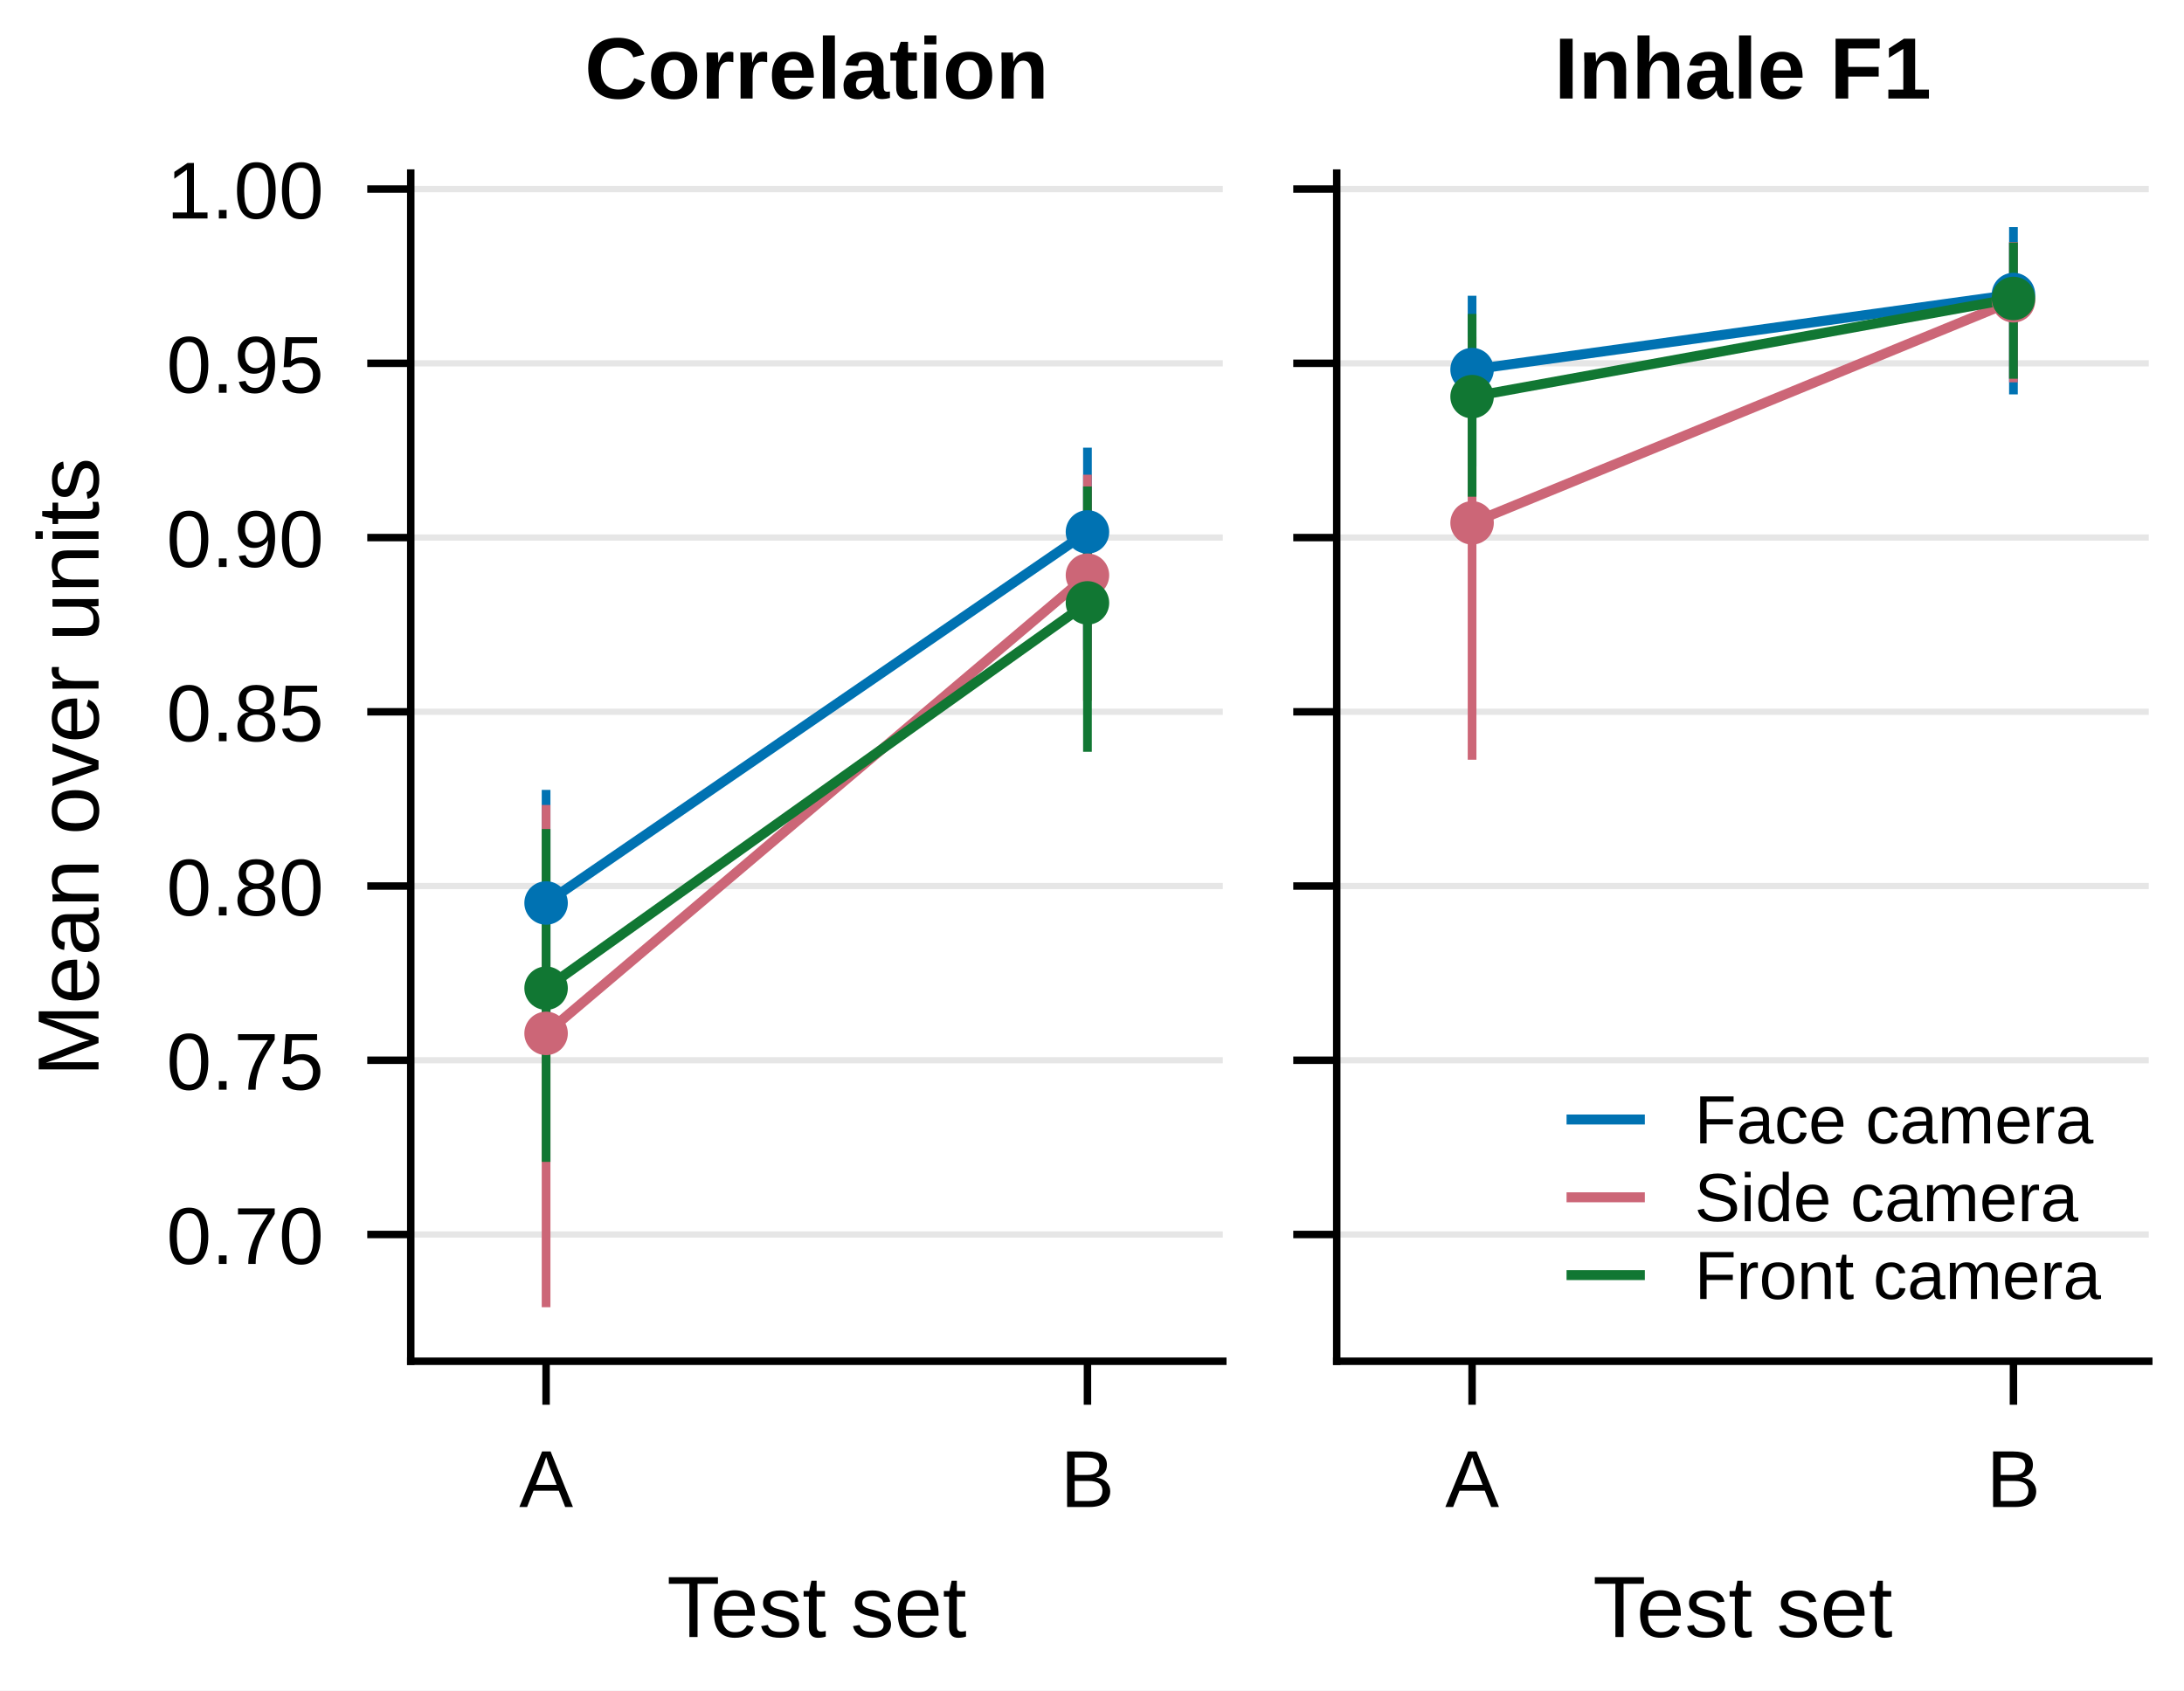
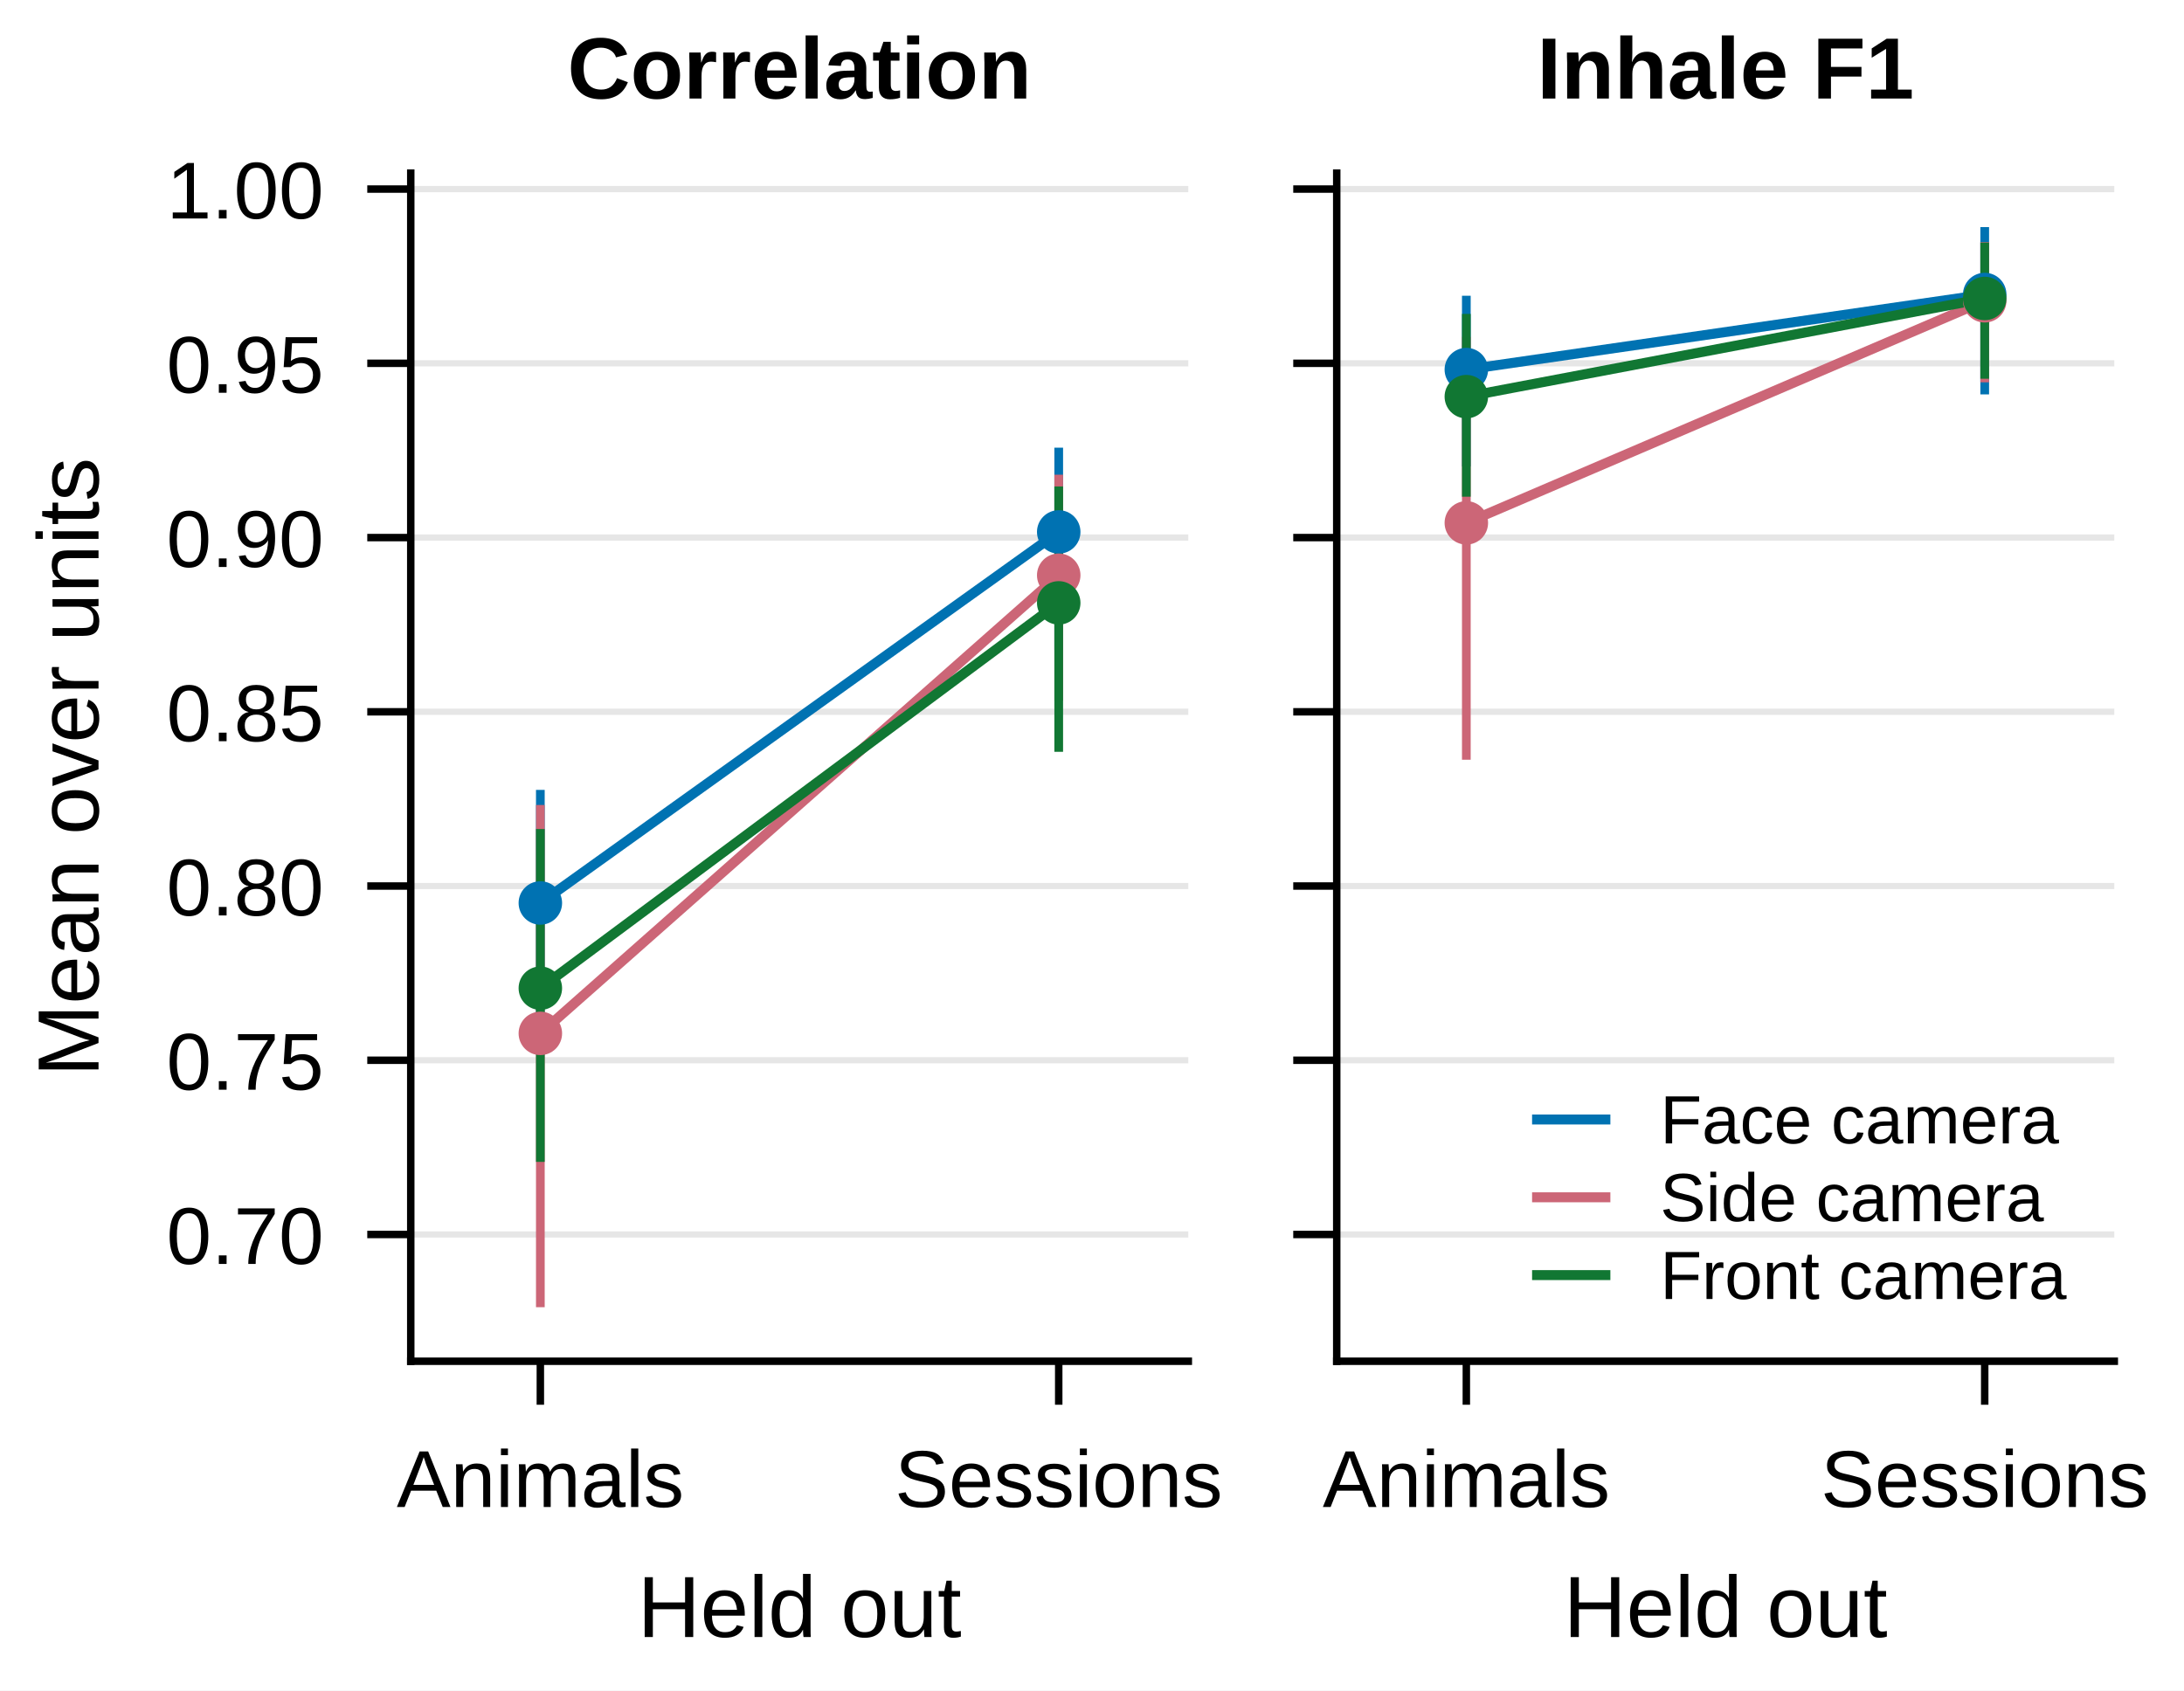
<svg xmlns="http://www.w3.org/2000/svg" xmlns:xlink="http://www.w3.org/1999/xlink" width="175.748pt" height="136.063pt" viewBox="0 0 175.748 136.063" version="1.1">
  <defs>
    <style type="text/css">*{stroke-linejoin: round; stroke-linecap: butt}</style>
  </defs>
  <g id="figure_1">
    <g id="patch_1">
      <path d="M 0 136.063  L 175.748 136.063  L 175.748 0  L 0 0  z " style="fill: #ffffff" />
    </g>
    <g id="axes_1">
      <g id="patch_2">
-         <path d="M 33.054 109.559  L 98.399 109.559  L 98.399 13.931  L 33.054 13.931  z " style="fill: #ffffff" />
+         <path d="M 33.054 109.559  L 95.625 109.559  L 95.625 13.931  L 33.054 13.931  z " style="fill: #ffffff" />
      </g>
      <g id="matplotlib.axis_1">
        <g id="xtick_1">
          <g id="line2d_1">
            <defs>
-               <path id="m18606a9fd4" d="M 0 0  L 0 3.5  " style="stroke: #000000; stroke-width: 0.6" />
+               <path id="m726b3b8a30" d="M 0 0  L 0 3.5  " style="stroke: #000000; stroke-width: 0.6" />
            </defs>
            <g>
-               <use xlink:href="#m18606a9fd4" x="43.944" y="109.559" style="stroke: #000000; stroke-width: 0.6" />
+               <use xlink:href="#m726b3b8a30" x="43.482" y="109.559" style="stroke: #000000; stroke-width: 0.6" />
            </g>
          </g>
          <g id="text_1">
-             <text style="font-size: 6.5px; font-family: 'Arial', 'Helvetica', 'DejaVu Sans', sans-serif; text-anchor: middle" x="43.944" y="121.291" transform="rotate(-0 43.94447 121.2911)">A</text>
+             <text style="font-size: 6.5px; font-family: 'Arial', 'Helvetica', 'DejaVu Sans', sans-serif; text-anchor: middle" x="43.482" y="121.291" transform="rotate(-0 43.48212 121.2911)">Animals</text>
          </g>
        </g>
        <g id="xtick_2">
          <g id="line2d_2">
            <g>
-               <use xlink:href="#m18606a9fd4" x="87.508" y="109.559" style="stroke: #000000; stroke-width: 0.6" />
+               <use xlink:href="#m726b3b8a30" x="85.196" y="109.559" style="stroke: #000000; stroke-width: 0.6" />
            </g>
          </g>
          <g id="text_2">
-             <text style="font-size: 6.5px; font-family: 'Arial', 'Helvetica', 'DejaVu Sans', sans-serif; text-anchor: middle" x="87.508" y="121.291" transform="rotate(-0 87.50797 121.2911)">B</text>
+             <text style="font-size: 6.5px; font-family: 'Arial', 'Helvetica', 'DejaVu Sans', sans-serif; text-anchor: middle" x="85.196" y="121.291" transform="rotate(-0 85.19625 121.2911)">Sessions</text>
          </g>
        </g>
        <g id="text_3">
-           <text style="font-size: 7px; font-family: 'Arial', 'Helvetica', 'DejaVu Sans', sans-serif; text-anchor: middle" x="65.726" y="131.755" transform="rotate(-0 65.72622 131.7552)">Test set</text>
+           <text style="font-size: 7px; font-family: 'Arial', 'Helvetica', 'DejaVu Sans', sans-serif; text-anchor: middle" x="64.339" y="131.755" transform="rotate(-0 64.33919 131.7552)">Held out</text>
        </g>
      </g>
      <g id="matplotlib.axis_2">
        <g id="ytick_1">
          <g id="line2d_3">
-             <path d="M 33.054 99.357  L 98.399 99.357  " clip-path="url(#pd3a1530512)" style="fill: none; stroke: #e6e6e6; stroke-width: 0.5; stroke-linecap: square" />
+             <path d="M 33.054 99.357  L 95.625 99.357  " clip-path="url(#p401d2cab52)" style="fill: none; stroke: #e6e6e6; stroke-width: 0.5; stroke-linecap: square" />
          </g>
          <g id="line2d_4">
            <defs>
-               <path id="mef543d4619" d="M 0 0  L -3.5 0  " style="stroke: #000000; stroke-width: 0.6" />
+               <path id="m65725a649a" d="M 0 0  L -3.5 0  " style="stroke: #000000; stroke-width: 0.6" />
            </defs>
            <g>
-               <use xlink:href="#mef543d4619" x="33.054" y="99.357" style="stroke: #000000; stroke-width: 0.6" />
+               <use xlink:href="#m65725a649a" x="33.054" y="99.357" style="stroke: #000000; stroke-width: 0.6" />
            </g>
          </g>
          <g id="text_4">
            <text style="font-size: 6.5px; font-family: 'Arial', 'Helvetica', 'DejaVu Sans', sans-serif; text-anchor: end" x="26.054" y="101.723" transform="rotate(-0 26.05359 101.7226)">0.70</text>
          </g>
        </g>
        <g id="ytick_2">
          <g id="line2d_5">
-             <path d="M 33.054 85.334  L 98.399 85.334  " clip-path="url(#pd3a1530512)" style="fill: none; stroke: #e6e6e6; stroke-width: 0.5; stroke-linecap: square" />
+             <path d="M 33.054 85.334  L 95.625 85.334  " clip-path="url(#p401d2cab52)" style="fill: none; stroke: #e6e6e6; stroke-width: 0.5; stroke-linecap: square" />
          </g>
          <g id="line2d_6">
            <g>
-               <use xlink:href="#mef543d4619" x="33.054" y="85.334" style="stroke: #000000; stroke-width: 0.6" />
+               <use xlink:href="#m65725a649a" x="33.054" y="85.334" style="stroke: #000000; stroke-width: 0.6" />
            </g>
          </g>
          <g id="text_5">
            <text style="font-size: 6.5px; font-family: 'Arial', 'Helvetica', 'DejaVu Sans', sans-serif; text-anchor: end" x="26.054" y="87.7" transform="rotate(-0 26.05359 87.69975)">0.75</text>
          </g>
        </g>
        <g id="ytick_3">
          <g id="line2d_7">
-             <path d="M 33.054 71.311  L 98.399 71.311  " clip-path="url(#pd3a1530512)" style="fill: none; stroke: #e6e6e6; stroke-width: 0.5; stroke-linecap: square" />
+             <path d="M 33.054 71.311  L 95.625 71.311  " clip-path="url(#p401d2cab52)" style="fill: none; stroke: #e6e6e6; stroke-width: 0.5; stroke-linecap: square" />
          </g>
          <g id="line2d_8">
            <g>
-               <use xlink:href="#mef543d4619" x="33.054" y="71.311" style="stroke: #000000; stroke-width: 0.6" />
+               <use xlink:href="#m65725a649a" x="33.054" y="71.311" style="stroke: #000000; stroke-width: 0.6" />
            </g>
          </g>
          <g id="text_6">
            <text style="font-size: 6.5px; font-family: 'Arial', 'Helvetica', 'DejaVu Sans', sans-serif; text-anchor: end" x="26.054" y="73.677" transform="rotate(-0 26.05359 73.67685)">0.80</text>
          </g>
        </g>
        <g id="ytick_4">
          <g id="line2d_9">
-             <path d="M 33.054 57.288  L 98.399 57.288  " clip-path="url(#pd3a1530512)" style="fill: none; stroke: #e6e6e6; stroke-width: 0.5; stroke-linecap: square" />
+             <path d="M 33.054 57.288  L 95.625 57.288  " clip-path="url(#p401d2cab52)" style="fill: none; stroke: #e6e6e6; stroke-width: 0.5; stroke-linecap: square" />
          </g>
          <g id="line2d_10">
            <g>
-               <use xlink:href="#mef543d4619" x="33.054" y="57.288" style="stroke: #000000; stroke-width: 0.6" />
+               <use xlink:href="#m65725a649a" x="33.054" y="57.288" style="stroke: #000000; stroke-width: 0.6" />
            </g>
          </g>
          <g id="text_7">
            <text style="font-size: 6.5px; font-family: 'Arial', 'Helvetica', 'DejaVu Sans', sans-serif; text-anchor: end" x="26.054" y="59.654" transform="rotate(-0 26.05359 59.65396)">0.85</text>
          </g>
        </g>
        <g id="ytick_5">
          <g id="line2d_11">
-             <path d="M 33.054 43.265  L 98.399 43.265  " clip-path="url(#pd3a1530512)" style="fill: none; stroke: #e6e6e6; stroke-width: 0.5; stroke-linecap: square" />
+             <path d="M 33.054 43.265  L 95.625 43.265  " clip-path="url(#p401d2cab52)" style="fill: none; stroke: #e6e6e6; stroke-width: 0.5; stroke-linecap: square" />
          </g>
          <g id="line2d_12">
            <g>
-               <use xlink:href="#mef543d4619" x="33.054" y="43.265" style="stroke: #000000; stroke-width: 0.6" />
+               <use xlink:href="#m65725a649a" x="33.054" y="43.265" style="stroke: #000000; stroke-width: 0.6" />
            </g>
          </g>
          <g id="text_8">
            <text style="font-size: 6.5px; font-family: 'Arial', 'Helvetica', 'DejaVu Sans', sans-serif; text-anchor: end" x="26.054" y="45.631" transform="rotate(-0 26.05359 45.63106)">0.90</text>
          </g>
        </g>
        <g id="ytick_6">
          <g id="line2d_13">
-             <path d="M 33.054 29.242  L 98.399 29.242  " clip-path="url(#pd3a1530512)" style="fill: none; stroke: #e6e6e6; stroke-width: 0.5; stroke-linecap: square" />
+             <path d="M 33.054 29.242  L 95.625 29.242  " clip-path="url(#p401d2cab52)" style="fill: none; stroke: #e6e6e6; stroke-width: 0.5; stroke-linecap: square" />
          </g>
          <g id="line2d_14">
            <g>
-               <use xlink:href="#mef543d4619" x="33.054" y="29.242" style="stroke: #000000; stroke-width: 0.6" />
+               <use xlink:href="#m65725a649a" x="33.054" y="29.242" style="stroke: #000000; stroke-width: 0.6" />
            </g>
          </g>
          <g id="text_9">
            <text style="font-size: 6.5px; font-family: 'Arial', 'Helvetica', 'DejaVu Sans', sans-serif; text-anchor: end" x="26.054" y="31.608" transform="rotate(-0 26.05359 31.60816)">0.95</text>
          </g>
        </g>
        <g id="ytick_7">
          <g id="line2d_15">
-             <path d="M 33.054 15.219  L 98.399 15.219  " clip-path="url(#pd3a1530512)" style="fill: none; stroke: #e6e6e6; stroke-width: 0.5; stroke-linecap: square" />
+             <path d="M 33.054 15.219  L 95.625 15.219  " clip-path="url(#p401d2cab52)" style="fill: none; stroke: #e6e6e6; stroke-width: 0.5; stroke-linecap: square" />
          </g>
          <g id="line2d_16">
            <g>
-               <use xlink:href="#mef543d4619" x="33.054" y="15.219" style="stroke: #000000; stroke-width: 0.6" />
+               <use xlink:href="#m65725a649a" x="33.054" y="15.219" style="stroke: #000000; stroke-width: 0.6" />
            </g>
          </g>
          <g id="text_10">
            <text style="font-size: 6.5px; font-family: 'Arial', 'Helvetica', 'DejaVu Sans', sans-serif; text-anchor: end" x="26.054" y="17.585" transform="rotate(-0 26.05359 17.58526)">1.00</text>
          </g>
        </g>
        <g id="text_11">
          <text style="font-size: 7px; font-family: 'Arial', 'Helvetica', 'DejaVu Sans', sans-serif; text-anchor: middle" x="7.931" y="61.745" transform="rotate(-90 7.930837 61.74488)">Mean over units</text>
        </g>
      </g>
      <g id="line2d_17">
-         <path d="M 43.944 72.676  L 87.508 42.812  " clip-path="url(#pd3a1530512)" style="fill: none; stroke: #0072b2; stroke-width: 0.8; stroke-linecap: square" />
+         <path d="M 43.482 72.676  L 85.196 42.812  " clip-path="url(#p401d2cab52)" style="fill: none; stroke: #0072b2; stroke-width: 0.8; stroke-linecap: square" />
      </g>
      <g id="LineCollection_1">
-         <path d="M 43.944 83.344  L 43.944 63.572  " clip-path="url(#pd3a1530512)" style="fill: none; stroke: #0072b2; stroke-width: 0.7" />
+         <path d="M 43.482 83.344  L 43.482 63.572  " clip-path="url(#p401d2cab52)" style="fill: none; stroke: #0072b2; stroke-width: 0.7" />
      </g>
      <g id="LineCollection_2">
-         <path d="M 87.508 52.305  L 87.508 36.033  " clip-path="url(#pd3a1530512)" style="fill: none; stroke: #0072b2; stroke-width: 0.7" />
+         <path d="M 85.196 52.305  L 85.196 36.033  " clip-path="url(#p401d2cab52)" style="fill: none; stroke: #0072b2; stroke-width: 0.7" />
      </g>
      <g id="line2d_18">
-         <path d="M 43.944 83.171  L 87.508 46.297  " clip-path="url(#pd3a1530512)" style="fill: none; stroke: #cc6677; stroke-width: 0.8; stroke-linecap: square" />
+         <path d="M 43.482 83.171  L 85.196 46.297  " clip-path="url(#p401d2cab52)" style="fill: none; stroke: #cc6677; stroke-width: 0.8; stroke-linecap: square" />
      </g>
      <g id="LineCollection_3">
-         <path d="M 43.944 105.212  L 43.944 64.787  " clip-path="url(#pd3a1530512)" style="fill: none; stroke: #cc6677; stroke-width: 0.7" />
+         <path d="M 43.482 105.212  L 43.482 64.787  " clip-path="url(#p401d2cab52)" style="fill: none; stroke: #cc6677; stroke-width: 0.7" />
      </g>
      <g id="LineCollection_4">
-         <path d="M 87.508 56.392  L 87.508 38.207  " clip-path="url(#pd3a1530512)" style="fill: none; stroke: #cc6677; stroke-width: 0.7" />
+         <path d="M 85.196 56.392  L 85.196 38.207  " clip-path="url(#p401d2cab52)" style="fill: none; stroke: #cc6677; stroke-width: 0.7" />
      </g>
      <g id="line2d_19">
-         <path d="M 43.944 79.534  L 87.508 48.523  " clip-path="url(#pd3a1530512)" style="fill: none; stroke: #117733; stroke-width: 0.8; stroke-linecap: square" />
+         <path d="M 43.482 79.534  L 85.196 48.523  " clip-path="url(#p401d2cab52)" style="fill: none; stroke: #117733; stroke-width: 0.8; stroke-linecap: square" />
      </g>
      <g id="LineCollection_5">
-         <path d="M 43.944 93.514  L 43.944 66.721  " clip-path="url(#pd3a1530512)" style="fill: none; stroke: #117733; stroke-width: 0.7" />
+         <path d="M 43.482 93.514  L 43.482 66.721  " clip-path="url(#p401d2cab52)" style="fill: none; stroke: #117733; stroke-width: 0.7" />
      </g>
      <g id="LineCollection_6">
-         <path d="M 87.508 60.509  L 87.508 39.153  " clip-path="url(#pd3a1530512)" style="fill: none; stroke: #117733; stroke-width: 0.7" />
+         <path d="M 85.196 60.509  L 85.196 39.153  " clip-path="url(#p401d2cab52)" style="fill: none; stroke: #117733; stroke-width: 0.7" />
      </g>
      <g id="line2d_20">
        <defs>
-           <path id="m73ddf716c1" d="M 0 1.25  C 0.332 1.25 0.649 1.118 0.884 0.884  C 1.118 0.649 1.25 0.332 1.25 0  C 1.25 -0.332 1.118 -0.649 0.884 -0.884  C 0.649 -1.118 0.332 -1.25 0 -1.25  C -0.332 -1.25 -0.649 -1.118 -0.884 -0.884  C -1.118 -0.649 -1.25 -0.332 -1.25 0  C -1.25 0.332 -1.118 0.649 -0.884 0.884  C -0.649 1.118 -0.332 1.25 0 1.25  z " style="stroke: #0072b2" />
+           <path id="m7bddbb27d3" d="M 0 1.25  C 0.332 1.25 0.649 1.118 0.884 0.884  C 1.118 0.649 1.25 0.332 1.25 0  C 1.25 -0.332 1.118 -0.649 0.884 -0.884  C 0.649 -1.118 0.332 -1.25 0 -1.25  C -0.332 -1.25 -0.649 -1.118 -0.884 -0.884  C -1.118 -0.649 -1.25 -0.332 -1.25 0  C -1.25 0.332 -1.118 0.649 -0.884 0.884  C -0.649 1.118 -0.332 1.25 0 1.25  z " style="stroke: #0072b2" />
        </defs>
-         <g clip-path="url(#pd3a1530512)">
-           <use xlink:href="#m73ddf716c1" x="43.944" y="72.676" style="fill: #0072b2; stroke: #0072b2" />
+         <g clip-path="url(#p401d2cab52)">
+           <use xlink:href="#m7bddbb27d3" x="43.482" y="72.676" style="fill: #0072b2; stroke: #0072b2" />
        </g>
      </g>
      <g id="line2d_21">
-         <g clip-path="url(#pd3a1530512)">
-           <use xlink:href="#m73ddf716c1" x="87.508" y="42.812" style="fill: #0072b2; stroke: #0072b2" />
+         <g clip-path="url(#p401d2cab52)">
+           <use xlink:href="#m7bddbb27d3" x="85.196" y="42.812" style="fill: #0072b2; stroke: #0072b2" />
        </g>
      </g>
      <g id="line2d_22">
        <defs>
-           <path id="m0fa34b85c4" d="M 0 1.25  C 0.332 1.25 0.649 1.118 0.884 0.884  C 1.118 0.649 1.25 0.332 1.25 0  C 1.25 -0.332 1.118 -0.649 0.884 -0.884  C 0.649 -1.118 0.332 -1.25 0 -1.25  C -0.332 -1.25 -0.649 -1.118 -0.884 -0.884  C -1.118 -0.649 -1.25 -0.332 -1.25 0  C -1.25 0.332 -1.118 0.649 -0.884 0.884  C -0.649 1.118 -0.332 1.25 0 1.25  z " style="stroke: #cc6677" />
+           <path id="m008d396c55" d="M 0 1.25  C 0.332 1.25 0.649 1.118 0.884 0.884  C 1.118 0.649 1.25 0.332 1.25 0  C 1.25 -0.332 1.118 -0.649 0.884 -0.884  C 0.649 -1.118 0.332 -1.25 0 -1.25  C -0.332 -1.25 -0.649 -1.118 -0.884 -0.884  C -1.118 -0.649 -1.25 -0.332 -1.25 0  C -1.25 0.332 -1.118 0.649 -0.884 0.884  C -0.649 1.118 -0.332 1.25 0 1.25  z " style="stroke: #cc6677" />
        </defs>
-         <g clip-path="url(#pd3a1530512)">
-           <use xlink:href="#m0fa34b85c4" x="43.944" y="83.171" style="fill: #cc6677; stroke: #cc6677" />
+         <g clip-path="url(#p401d2cab52)">
+           <use xlink:href="#m008d396c55" x="43.482" y="83.171" style="fill: #cc6677; stroke: #cc6677" />
        </g>
      </g>
      <g id="line2d_23">
-         <g clip-path="url(#pd3a1530512)">
-           <use xlink:href="#m0fa34b85c4" x="87.508" y="46.297" style="fill: #cc6677; stroke: #cc6677" />
+         <g clip-path="url(#p401d2cab52)">
+           <use xlink:href="#m008d396c55" x="85.196" y="46.297" style="fill: #cc6677; stroke: #cc6677" />
        </g>
      </g>
      <g id="line2d_24">
        <defs>
-           <path id="m1d0c3da77f" d="M 0 1.25  C 0.332 1.25 0.649 1.118 0.884 0.884  C 1.118 0.649 1.25 0.332 1.25 0  C 1.25 -0.332 1.118 -0.649 0.884 -0.884  C 0.649 -1.118 0.332 -1.25 0 -1.25  C -0.332 -1.25 -0.649 -1.118 -0.884 -0.884  C -1.118 -0.649 -1.25 -0.332 -1.25 0  C -1.25 0.332 -1.118 0.649 -0.884 0.884  C -0.649 1.118 -0.332 1.25 0 1.25  z " style="stroke: #117733" />
+           <path id="m41fe5fdc86" d="M 0 1.25  C 0.332 1.25 0.649 1.118 0.884 0.884  C 1.118 0.649 1.25 0.332 1.25 0  C 1.25 -0.332 1.118 -0.649 0.884 -0.884  C 0.649 -1.118 0.332 -1.25 0 -1.25  C -0.332 -1.25 -0.649 -1.118 -0.884 -0.884  C -1.118 -0.649 -1.25 -0.332 -1.25 0  C -1.25 0.332 -1.118 0.649 -0.884 0.884  C -0.649 1.118 -0.332 1.25 0 1.25  z " style="stroke: #117733" />
        </defs>
-         <g clip-path="url(#pd3a1530512)">
-           <use xlink:href="#m1d0c3da77f" x="43.944" y="79.534" style="fill: #117733; stroke: #117733" />
+         <g clip-path="url(#p401d2cab52)">
+           <use xlink:href="#m41fe5fdc86" x="43.482" y="79.534" style="fill: #117733; stroke: #117733" />
        </g>
      </g>
      <g id="line2d_25">
-         <g clip-path="url(#pd3a1530512)">
-           <use xlink:href="#m1d0c3da77f" x="87.508" y="48.523" style="fill: #117733; stroke: #117733" />
+         <g clip-path="url(#p401d2cab52)">
+           <use xlink:href="#m41fe5fdc86" x="85.196" y="48.523" style="fill: #117733; stroke: #117733" />
        </g>
      </g>
      <g id="patch_3">
        <path d="M 33.054 109.559  L 33.054 13.931  " style="fill: none; stroke: #000000; stroke-width: 0.6; stroke-linejoin: miter; stroke-linecap: square" />
      </g>
      <g id="patch_4">
-         <path d="M 33.054 109.559  L 98.399 109.559  " style="fill: none; stroke: #000000; stroke-width: 0.6; stroke-linejoin: miter; stroke-linecap: square" />
+         <path d="M 33.054 109.559  L 95.625 109.559  " style="fill: none; stroke: #000000; stroke-width: 0.6; stroke-linejoin: miter; stroke-linecap: square" />
      </g>
      <g id="text_12">
-         <text style="font-weight: 700; font-size: 7px; font-family: 'Arial', 'Helvetica', 'DejaVu Sans', sans-serif; text-anchor: middle" x="65.726" y="7.931" transform="rotate(-0 65.72622 7.930837)">Correlation</text>
+         <text style="font-weight: 700; font-size: 7px; font-family: 'Arial', 'Helvetica', 'DejaVu Sans', sans-serif; text-anchor: middle" x="64.339" y="7.931" transform="rotate(-0 64.33919 7.930837)">Correlation</text>
      </g>
    </g>
    <g id="axes_2">
      <g id="patch_5">
-         <path d="M 107.568 109.559  L 172.913 109.559  L 172.913 13.931  L 107.568 13.931  z " style="fill: #ffffff" />
+         <path d="M 107.568 109.559  L 170.139 109.559  L 170.139 13.931  L 107.568 13.931  z " style="fill: #ffffff" />
      </g>
      <g id="matplotlib.axis_3">
        <g id="xtick_3">
          <g id="line2d_26">
            <g>
-               <use xlink:href="#m18606a9fd4" x="118.459" y="109.559" style="stroke: #000000; stroke-width: 0.6" />
+               <use xlink:href="#m726b3b8a30" x="117.997" y="109.559" style="stroke: #000000; stroke-width: 0.6" />
            </g>
          </g>
          <g id="text_13">
-             <text style="font-size: 6.5px; font-family: 'Arial', 'Helvetica', 'DejaVu Sans', sans-serif; text-anchor: middle" x="118.459" y="121.291" transform="rotate(-0 118.459 121.2911)">A</text>
+             <text style="font-size: 6.5px; font-family: 'Arial', 'Helvetica', 'DejaVu Sans', sans-serif; text-anchor: middle" x="117.997" y="121.291" transform="rotate(-0 117.9967 121.2911)">Animals</text>
          </g>
        </g>
        <g id="xtick_4">
          <g id="line2d_27">
            <g>
-               <use xlink:href="#m18606a9fd4" x="162.023" y="109.559" style="stroke: #000000; stroke-width: 0.6" />
+               <use xlink:href="#m726b3b8a30" x="159.711" y="109.559" style="stroke: #000000; stroke-width: 0.6" />
            </g>
          </g>
          <g id="text_14">
-             <text style="font-size: 6.5px; font-family: 'Arial', 'Helvetica', 'DejaVu Sans', sans-serif; text-anchor: middle" x="162.023" y="121.291" transform="rotate(-0 162.0225 121.2911)">B</text>
+             <text style="font-size: 6.5px; font-family: 'Arial', 'Helvetica', 'DejaVu Sans', sans-serif; text-anchor: middle" x="159.711" y="121.291" transform="rotate(-0 159.7108 121.2911)">Sessions</text>
          </g>
        </g>
        <g id="text_15">
-           <text style="font-size: 7px; font-family: 'Arial', 'Helvetica', 'DejaVu Sans', sans-serif; text-anchor: middle" x="140.241" y="131.755" transform="rotate(-0 140.2408 131.7552)">Test set</text>
+           <text style="font-size: 7px; font-family: 'Arial', 'Helvetica', 'DejaVu Sans', sans-serif; text-anchor: middle" x="138.854" y="131.755" transform="rotate(-0 138.8537 131.7552)">Held out</text>
        </g>
      </g>
      <g id="matplotlib.axis_4">
        <g id="ytick_8">
          <g id="line2d_28">
-             <path d="M 107.568 99.357  L 172.913 99.357  " clip-path="url(#pcd68d8edce)" style="fill: none; stroke: #e6e6e6; stroke-width: 0.5; stroke-linecap: square" />
+             <path d="M 107.568 99.357  L 170.139 99.357  " clip-path="url(#p0ba400ad4d)" style="fill: none; stroke: #e6e6e6; stroke-width: 0.5; stroke-linecap: square" />
          </g>
          <g id="line2d_29">
            <g>
-               <use xlink:href="#mef543d4619" x="107.568" y="99.357" style="stroke: #000000; stroke-width: 0.6" />
+               <use xlink:href="#m65725a649a" x="107.568" y="99.357" style="stroke: #000000; stroke-width: 0.6" />
            </g>
          </g>
        </g>
        <g id="ytick_9">
          <g id="line2d_30">
-             <path d="M 107.568 85.334  L 172.913 85.334  " clip-path="url(#pcd68d8edce)" style="fill: none; stroke: #e6e6e6; stroke-width: 0.5; stroke-linecap: square" />
+             <path d="M 107.568 85.334  L 170.139 85.334  " clip-path="url(#p0ba400ad4d)" style="fill: none; stroke: #e6e6e6; stroke-width: 0.5; stroke-linecap: square" />
          </g>
          <g id="line2d_31">
            <g>
-               <use xlink:href="#mef543d4619" x="107.568" y="85.334" style="stroke: #000000; stroke-width: 0.6" />
+               <use xlink:href="#m65725a649a" x="107.568" y="85.334" style="stroke: #000000; stroke-width: 0.6" />
            </g>
          </g>
        </g>
        <g id="ytick_10">
          <g id="line2d_32">
-             <path d="M 107.568 71.311  L 172.913 71.311  " clip-path="url(#pcd68d8edce)" style="fill: none; stroke: #e6e6e6; stroke-width: 0.5; stroke-linecap: square" />
+             <path d="M 107.568 71.311  L 170.139 71.311  " clip-path="url(#p0ba400ad4d)" style="fill: none; stroke: #e6e6e6; stroke-width: 0.5; stroke-linecap: square" />
          </g>
          <g id="line2d_33">
            <g>
-               <use xlink:href="#mef543d4619" x="107.568" y="71.311" style="stroke: #000000; stroke-width: 0.6" />
+               <use xlink:href="#m65725a649a" x="107.568" y="71.311" style="stroke: #000000; stroke-width: 0.6" />
            </g>
          </g>
        </g>
        <g id="ytick_11">
          <g id="line2d_34">
-             <path d="M 107.568 57.288  L 172.913 57.288  " clip-path="url(#pcd68d8edce)" style="fill: none; stroke: #e6e6e6; stroke-width: 0.5; stroke-linecap: square" />
+             <path d="M 107.568 57.288  L 170.139 57.288  " clip-path="url(#p0ba400ad4d)" style="fill: none; stroke: #e6e6e6; stroke-width: 0.5; stroke-linecap: square" />
          </g>
          <g id="line2d_35">
            <g>
-               <use xlink:href="#mef543d4619" x="107.568" y="57.288" style="stroke: #000000; stroke-width: 0.6" />
+               <use xlink:href="#m65725a649a" x="107.568" y="57.288" style="stroke: #000000; stroke-width: 0.6" />
            </g>
          </g>
        </g>
        <g id="ytick_12">
          <g id="line2d_36">
-             <path d="M 107.568 43.265  L 172.913 43.265  " clip-path="url(#pcd68d8edce)" style="fill: none; stroke: #e6e6e6; stroke-width: 0.5; stroke-linecap: square" />
+             <path d="M 107.568 43.265  L 170.139 43.265  " clip-path="url(#p0ba400ad4d)" style="fill: none; stroke: #e6e6e6; stroke-width: 0.5; stroke-linecap: square" />
          </g>
          <g id="line2d_37">
            <g>
-               <use xlink:href="#mef543d4619" x="107.568" y="43.265" style="stroke: #000000; stroke-width: 0.6" />
+               <use xlink:href="#m65725a649a" x="107.568" y="43.265" style="stroke: #000000; stroke-width: 0.6" />
            </g>
          </g>
        </g>
        <g id="ytick_13">
          <g id="line2d_38">
-             <path d="M 107.568 29.242  L 172.913 29.242  " clip-path="url(#pcd68d8edce)" style="fill: none; stroke: #e6e6e6; stroke-width: 0.5; stroke-linecap: square" />
+             <path d="M 107.568 29.242  L 170.139 29.242  " clip-path="url(#p0ba400ad4d)" style="fill: none; stroke: #e6e6e6; stroke-width: 0.5; stroke-linecap: square" />
          </g>
          <g id="line2d_39">
            <g>
-               <use xlink:href="#mef543d4619" x="107.568" y="29.242" style="stroke: #000000; stroke-width: 0.6" />
+               <use xlink:href="#m65725a649a" x="107.568" y="29.242" style="stroke: #000000; stroke-width: 0.6" />
            </g>
          </g>
        </g>
        <g id="ytick_14">
          <g id="line2d_40">
-             <path d="M 107.568 15.219  L 172.913 15.219  " clip-path="url(#pcd68d8edce)" style="fill: none; stroke: #e6e6e6; stroke-width: 0.5; stroke-linecap: square" />
+             <path d="M 107.568 15.219  L 170.139 15.219  " clip-path="url(#p0ba400ad4d)" style="fill: none; stroke: #e6e6e6; stroke-width: 0.5; stroke-linecap: square" />
          </g>
          <g id="line2d_41">
            <g>
-               <use xlink:href="#mef543d4619" x="107.568" y="15.219" style="stroke: #000000; stroke-width: 0.6" />
+               <use xlink:href="#m65725a649a" x="107.568" y="15.219" style="stroke: #000000; stroke-width: 0.6" />
            </g>
          </g>
        </g>
      </g>
      <g id="line2d_42">
-         <path d="M 118.459 29.746  L 162.023 23.703  " clip-path="url(#pcd68d8edce)" style="fill: none; stroke: #0072b2; stroke-width: 0.8; stroke-linecap: square" />
+         <path d="M 117.997 29.746  L 159.711 23.703  " clip-path="url(#p0ba400ad4d)" style="fill: none; stroke: #0072b2; stroke-width: 0.8; stroke-linecap: square" />
      </g>
      <g id="LineCollection_7">
-         <path d="M 118.459 37.54  L 118.459 23.802  " clip-path="url(#pcd68d8edce)" style="fill: none; stroke: #0072b2; stroke-width: 0.7" />
+         <path d="M 117.997 37.54  L 117.997 23.802  " clip-path="url(#p0ba400ad4d)" style="fill: none; stroke: #0072b2; stroke-width: 0.7" />
      </g>
      <g id="LineCollection_8">
-         <path d="M 162.023 31.74  L 162.023 18.278  " clip-path="url(#pcd68d8edce)" style="fill: none; stroke: #0072b2; stroke-width: 0.7" />
+         <path d="M 159.711 31.74  L 159.711 18.278  " clip-path="url(#p0ba400ad4d)" style="fill: none; stroke: #0072b2; stroke-width: 0.7" />
      </g>
      <g id="line2d_43">
-         <path d="M 118.459 42.082  L 162.023 24.208  " clip-path="url(#pcd68d8edce)" style="fill: none; stroke: #cc6677; stroke-width: 0.8; stroke-linecap: square" />
+         <path d="M 117.997 42.082  L 159.711 24.208  " clip-path="url(#p0ba400ad4d)" style="fill: none; stroke: #cc6677; stroke-width: 0.8; stroke-linecap: square" />
      </g>
      <g id="LineCollection_9">
-         <path d="M 118.459 61.148  L 118.459 27.115  " clip-path="url(#pcd68d8edce)" style="fill: none; stroke: #cc6677; stroke-width: 0.7" />
+         <path d="M 117.997 61.148  L 117.997 27.115  " clip-path="url(#p0ba400ad4d)" style="fill: none; stroke: #cc6677; stroke-width: 0.7" />
      </g>
      <g id="LineCollection_10">
-         <path d="M 162.023 30.774  L 162.023 19.485  " clip-path="url(#pcd68d8edce)" style="fill: none; stroke: #cc6677; stroke-width: 0.7" />
+         <path d="M 159.711 30.774  L 159.711 19.485  " clip-path="url(#p0ba400ad4d)" style="fill: none; stroke: #cc6677; stroke-width: 0.7" />
      </g>
      <g id="line2d_44">
-         <path d="M 118.459 31.924  L 162.023 24.022  " clip-path="url(#pcd68d8edce)" style="fill: none; stroke: #117733; stroke-width: 0.8; stroke-linecap: square" />
+         <path d="M 117.997 31.924  L 159.711 24.022  " clip-path="url(#p0ba400ad4d)" style="fill: none; stroke: #117733; stroke-width: 0.8; stroke-linecap: square" />
      </g>
      <g id="LineCollection_11">
-         <path d="M 118.459 39.979  L 118.459 25.267  " clip-path="url(#pcd68d8edce)" style="fill: none; stroke: #117733; stroke-width: 0.7" />
+         <path d="M 117.997 39.979  L 117.997 25.267  " clip-path="url(#p0ba400ad4d)" style="fill: none; stroke: #117733; stroke-width: 0.7" />
      </g>
      <g id="LineCollection_12">
-         <path d="M 162.023 30.484  L 162.023 19.524  " clip-path="url(#pcd68d8edce)" style="fill: none; stroke: #117733; stroke-width: 0.7" />
+         <path d="M 159.711 30.484  L 159.711 19.524  " clip-path="url(#p0ba400ad4d)" style="fill: none; stroke: #117733; stroke-width: 0.7" />
      </g>
      <g id="line2d_45">
-         <g clip-path="url(#pcd68d8edce)">
-           <use xlink:href="#m73ddf716c1" x="118.459" y="29.746" style="fill: #0072b2; stroke: #0072b2" />
+         <g clip-path="url(#p0ba400ad4d)">
+           <use xlink:href="#m7bddbb27d3" x="117.997" y="29.746" style="fill: #0072b2; stroke: #0072b2" />
        </g>
      </g>
      <g id="line2d_46">
-         <g clip-path="url(#pcd68d8edce)">
-           <use xlink:href="#m73ddf716c1" x="162.023" y="23.703" style="fill: #0072b2; stroke: #0072b2" />
+         <g clip-path="url(#p0ba400ad4d)">
+           <use xlink:href="#m7bddbb27d3" x="159.711" y="23.703" style="fill: #0072b2; stroke: #0072b2" />
        </g>
      </g>
      <g id="line2d_47">
-         <g clip-path="url(#pcd68d8edce)">
-           <use xlink:href="#m0fa34b85c4" x="118.459" y="42.082" style="fill: #cc6677; stroke: #cc6677" />
+         <g clip-path="url(#p0ba400ad4d)">
+           <use xlink:href="#m008d396c55" x="117.997" y="42.082" style="fill: #cc6677; stroke: #cc6677" />
        </g>
      </g>
      <g id="line2d_48">
-         <g clip-path="url(#pcd68d8edce)">
-           <use xlink:href="#m0fa34b85c4" x="162.023" y="24.208" style="fill: #cc6677; stroke: #cc6677" />
+         <g clip-path="url(#p0ba400ad4d)">
+           <use xlink:href="#m008d396c55" x="159.711" y="24.208" style="fill: #cc6677; stroke: #cc6677" />
        </g>
      </g>
      <g id="line2d_49">
-         <g clip-path="url(#pcd68d8edce)">
-           <use xlink:href="#m1d0c3da77f" x="118.459" y="31.924" style="fill: #117733; stroke: #117733" />
+         <g clip-path="url(#p0ba400ad4d)">
+           <use xlink:href="#m41fe5fdc86" x="117.997" y="31.924" style="fill: #117733; stroke: #117733" />
        </g>
      </g>
      <g id="line2d_50">
-         <g clip-path="url(#pcd68d8edce)">
-           <use xlink:href="#m1d0c3da77f" x="162.023" y="24.022" style="fill: #117733; stroke: #117733" />
+         <g clip-path="url(#p0ba400ad4d)">
+           <use xlink:href="#m41fe5fdc86" x="159.711" y="24.022" style="fill: #117733; stroke: #117733" />
        </g>
      </g>
      <g id="patch_6">
        <path d="M 107.568 109.559  L 107.568 13.931  " style="fill: none; stroke: #000000; stroke-width: 0.6; stroke-linejoin: miter; stroke-linecap: square" />
      </g>
      <g id="patch_7">
-         <path d="M 107.568 109.559  L 172.913 109.559  " style="fill: none; stroke: #000000; stroke-width: 0.6; stroke-linejoin: miter; stroke-linecap: square" />
+         <path d="M 107.568 109.559  L 170.139 109.559  " style="fill: none; stroke: #000000; stroke-width: 0.6; stroke-linejoin: miter; stroke-linecap: square" />
      </g>
      <g id="text_16">
-         <text style="font-weight: 700; font-size: 7px; font-family: 'Arial', 'Helvetica', 'DejaVu Sans', sans-serif; text-anchor: middle" x="140.241" y="7.931" transform="rotate(-0 140.2408 7.930837)">Inhale F1</text>
+         <text style="font-weight: 700; font-size: 7px; font-family: 'Arial', 'Helvetica', 'DejaVu Sans', sans-serif; text-anchor: middle" x="138.854" y="7.931" transform="rotate(-0 138.8537 7.930837)">Inhale F1</text>
      </g>
      <g id="legend_1">
        <g id="line2d_51">
-           <path d="M 126.462 90.103  L 129.212 90.103  L 131.962 90.103  " style="fill: none; stroke: #0072b2; stroke-width: 0.8; stroke-linecap: square" />
+           <path d="M 123.688 90.103  L 126.438 90.103  L 129.188 90.103  " style="fill: none; stroke: #0072b2; stroke-width: 0.8; stroke-linecap: square" />
        </g>
        <g id="text_17">
-           <text style="font-size: 5.5px; font-family: 'Arial', 'Helvetica', 'DejaVu Sans', sans-serif; text-anchor: start" x="136.362" y="92.028" transform="rotate(-0 136.3616 92.0282)">Face camera</text>
+           <text style="font-size: 5.5px; font-family: 'Arial', 'Helvetica', 'DejaVu Sans', sans-serif; text-anchor: start" x="133.588" y="92.028" transform="rotate(-0 133.5875 92.0282)">Face camera</text>
        </g>
        <g id="line2d_52">
-           <path d="M 126.462 96.365  L 129.212 96.365  L 131.962 96.365  " style="fill: none; stroke: #cc6677; stroke-width: 0.8; stroke-linecap: square" />
+           <path d="M 123.688 96.365  L 126.438 96.365  L 129.188 96.365  " style="fill: none; stroke: #cc6677; stroke-width: 0.8; stroke-linecap: square" />
        </g>
        <g id="text_18">
-           <text style="font-size: 5.5px; font-family: 'Arial', 'Helvetica', 'DejaVu Sans', sans-serif; text-anchor: start" x="136.362" y="98.29" transform="rotate(-0 136.3616 98.28982)">Side camera</text>
+           <text style="font-size: 5.5px; font-family: 'Arial', 'Helvetica', 'DejaVu Sans', sans-serif; text-anchor: start" x="133.588" y="98.29" transform="rotate(-0 133.5875 98.28982)">Side camera</text>
        </g>
        <g id="line2d_53">
-           <path d="M 126.462 102.626  L 129.212 102.626  L 131.962 102.626  " style="fill: none; stroke: #117733; stroke-width: 0.8; stroke-linecap: square" />
+           <path d="M 123.688 102.626  L 126.438 102.626  L 129.188 102.626  " style="fill: none; stroke: #117733; stroke-width: 0.8; stroke-linecap: square" />
        </g>
        <g id="text_19">
-           <text style="font-size: 5.5px; font-family: 'Arial', 'Helvetica', 'DejaVu Sans', sans-serif; text-anchor: start" x="136.362" y="104.551" transform="rotate(-0 136.3616 104.5514)">Front camera</text>
+           <text style="font-size: 5.5px; font-family: 'Arial', 'Helvetica', 'DejaVu Sans', sans-serif; text-anchor: start" x="133.588" y="104.551" transform="rotate(-0 133.5875 104.5514)">Front camera</text>
        </g>
      </g>
    </g>
  </g>
  <defs>
-     <clipPath id="pd3a1530512">
-       <rect x="33.054" y="13.931" width="65.345" height="95.628" />
+     <clipPath id="p401d2cab52">
+       <rect x="33.054" y="13.931" width="62.571" height="95.628" />
    </clipPath>
-     <clipPath id="pcd68d8edce">
-       <rect x="107.568" y="13.931" width="65.345" height="95.628" />
+     <clipPath id="p0ba400ad4d">
+       <rect x="107.568" y="13.931" width="62.571" height="95.628" />
    </clipPath>
  </defs>
</svg>
